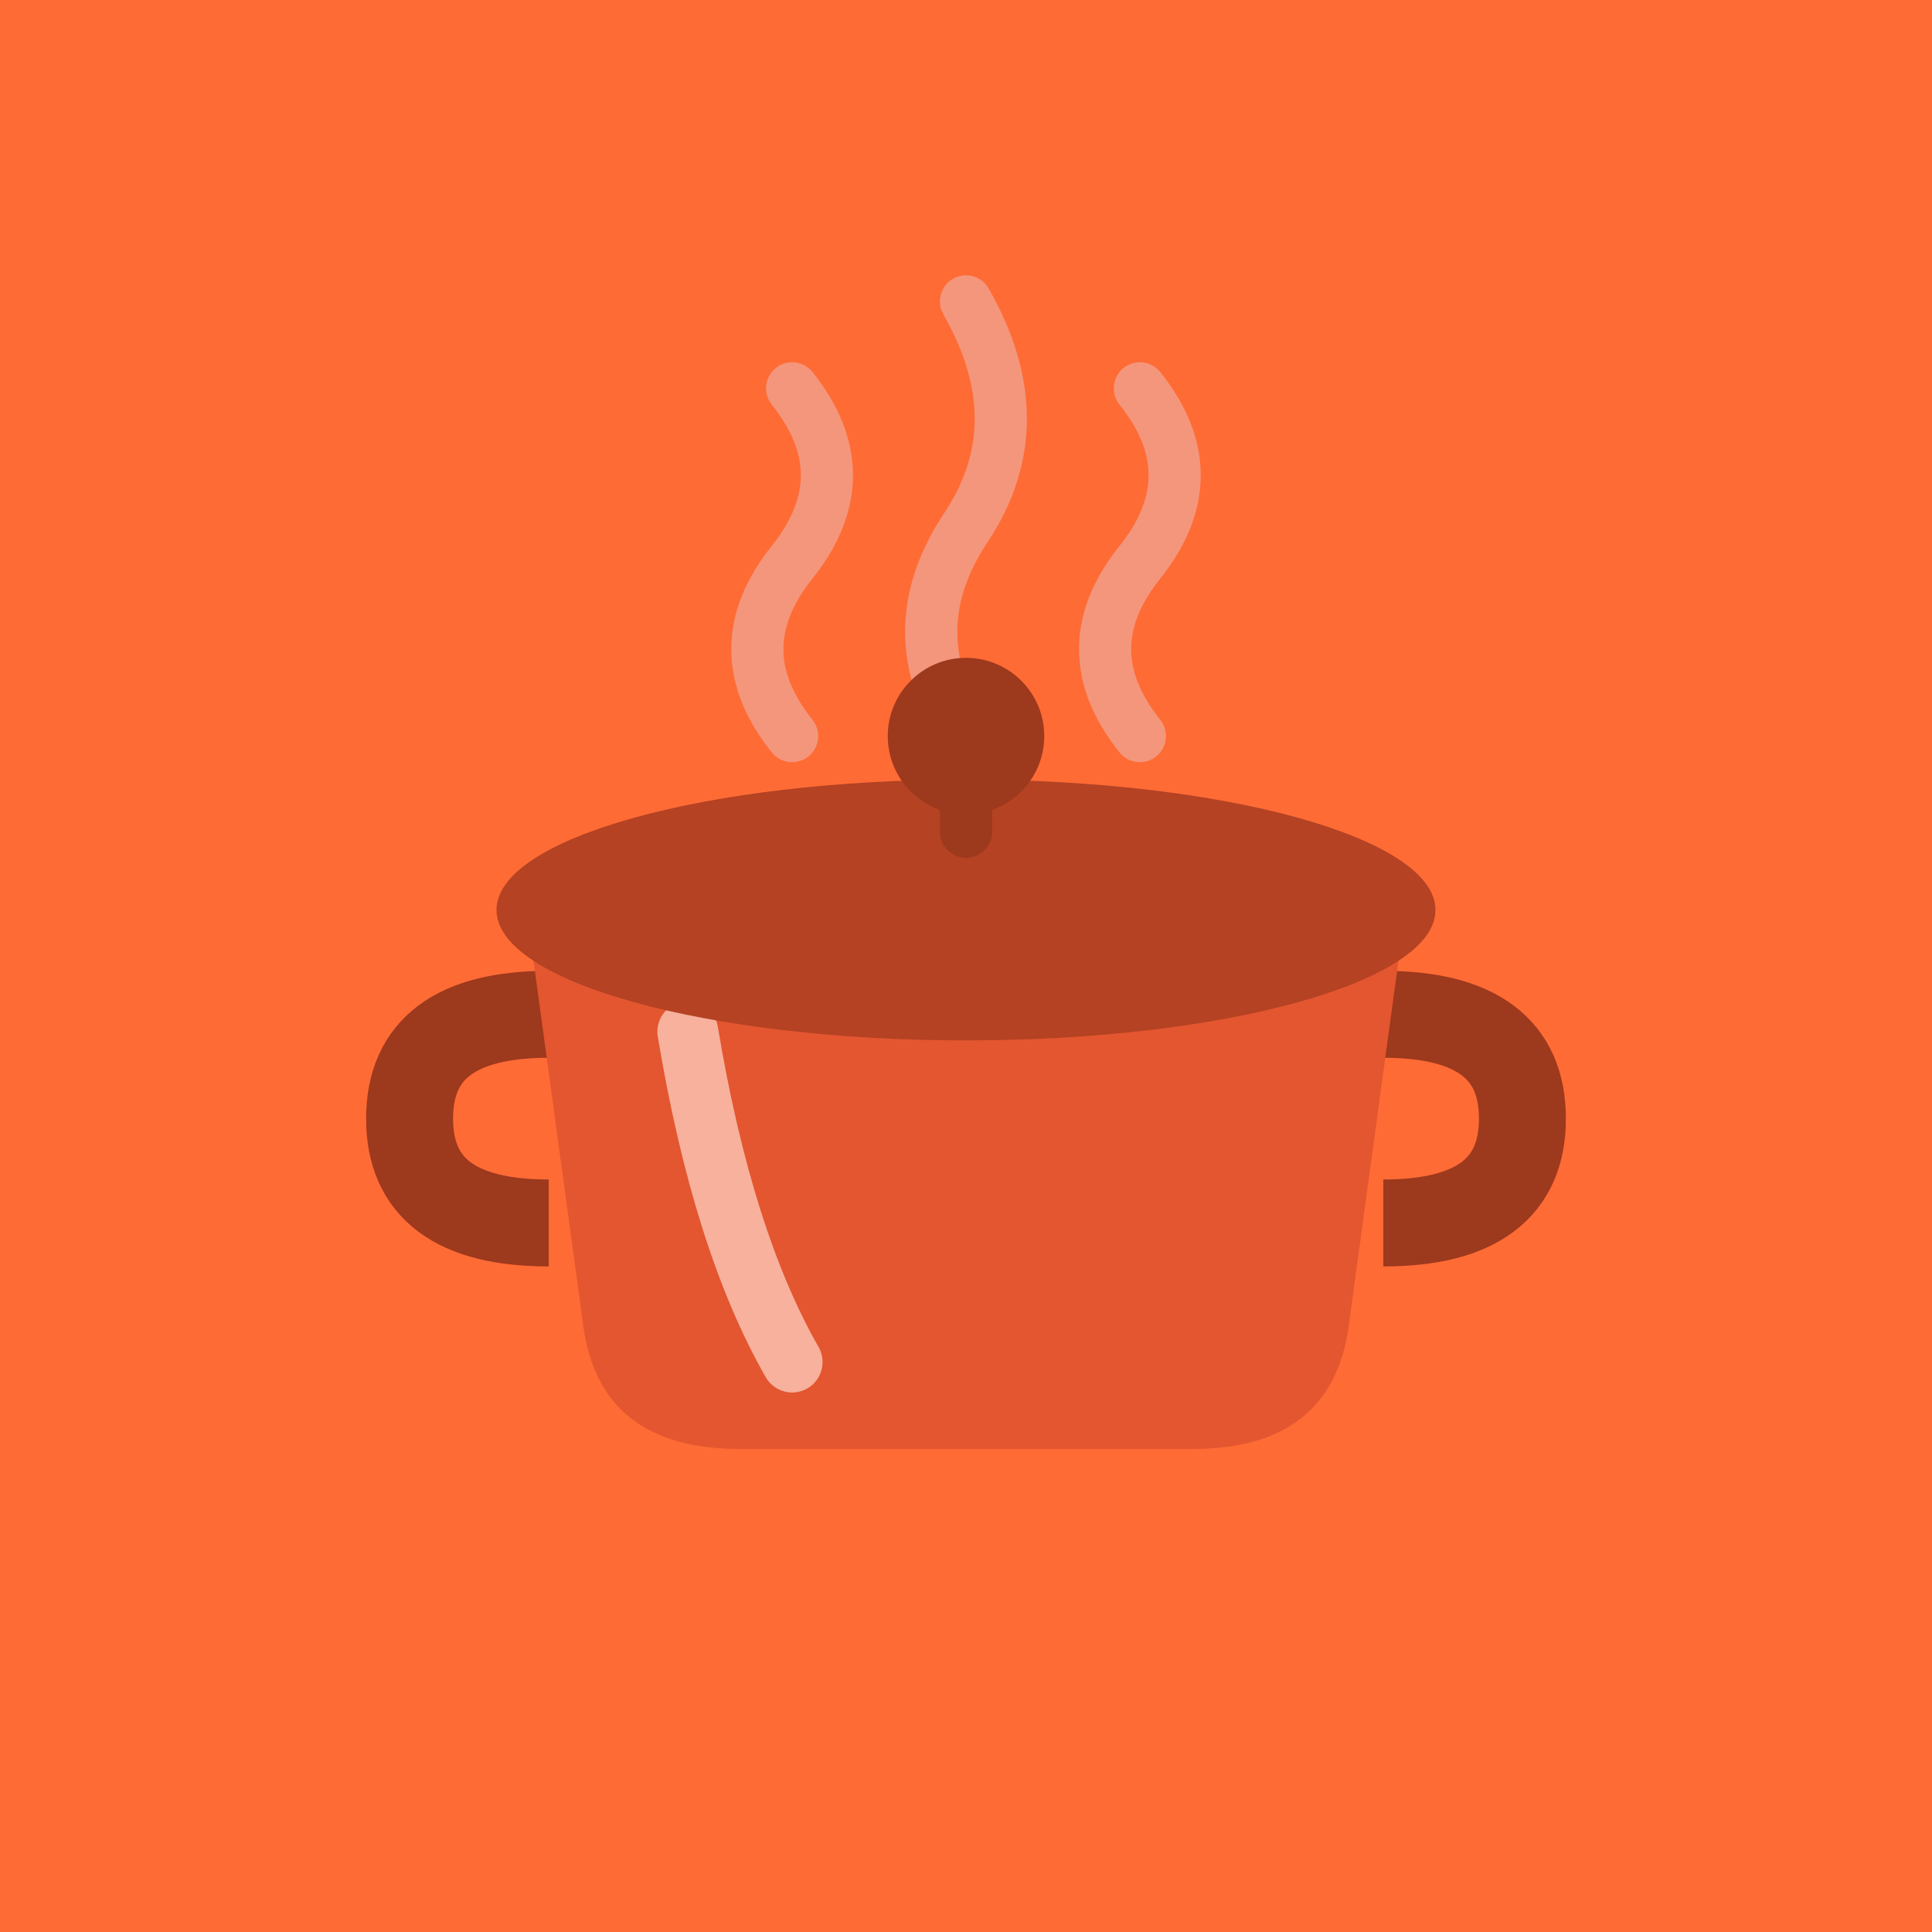
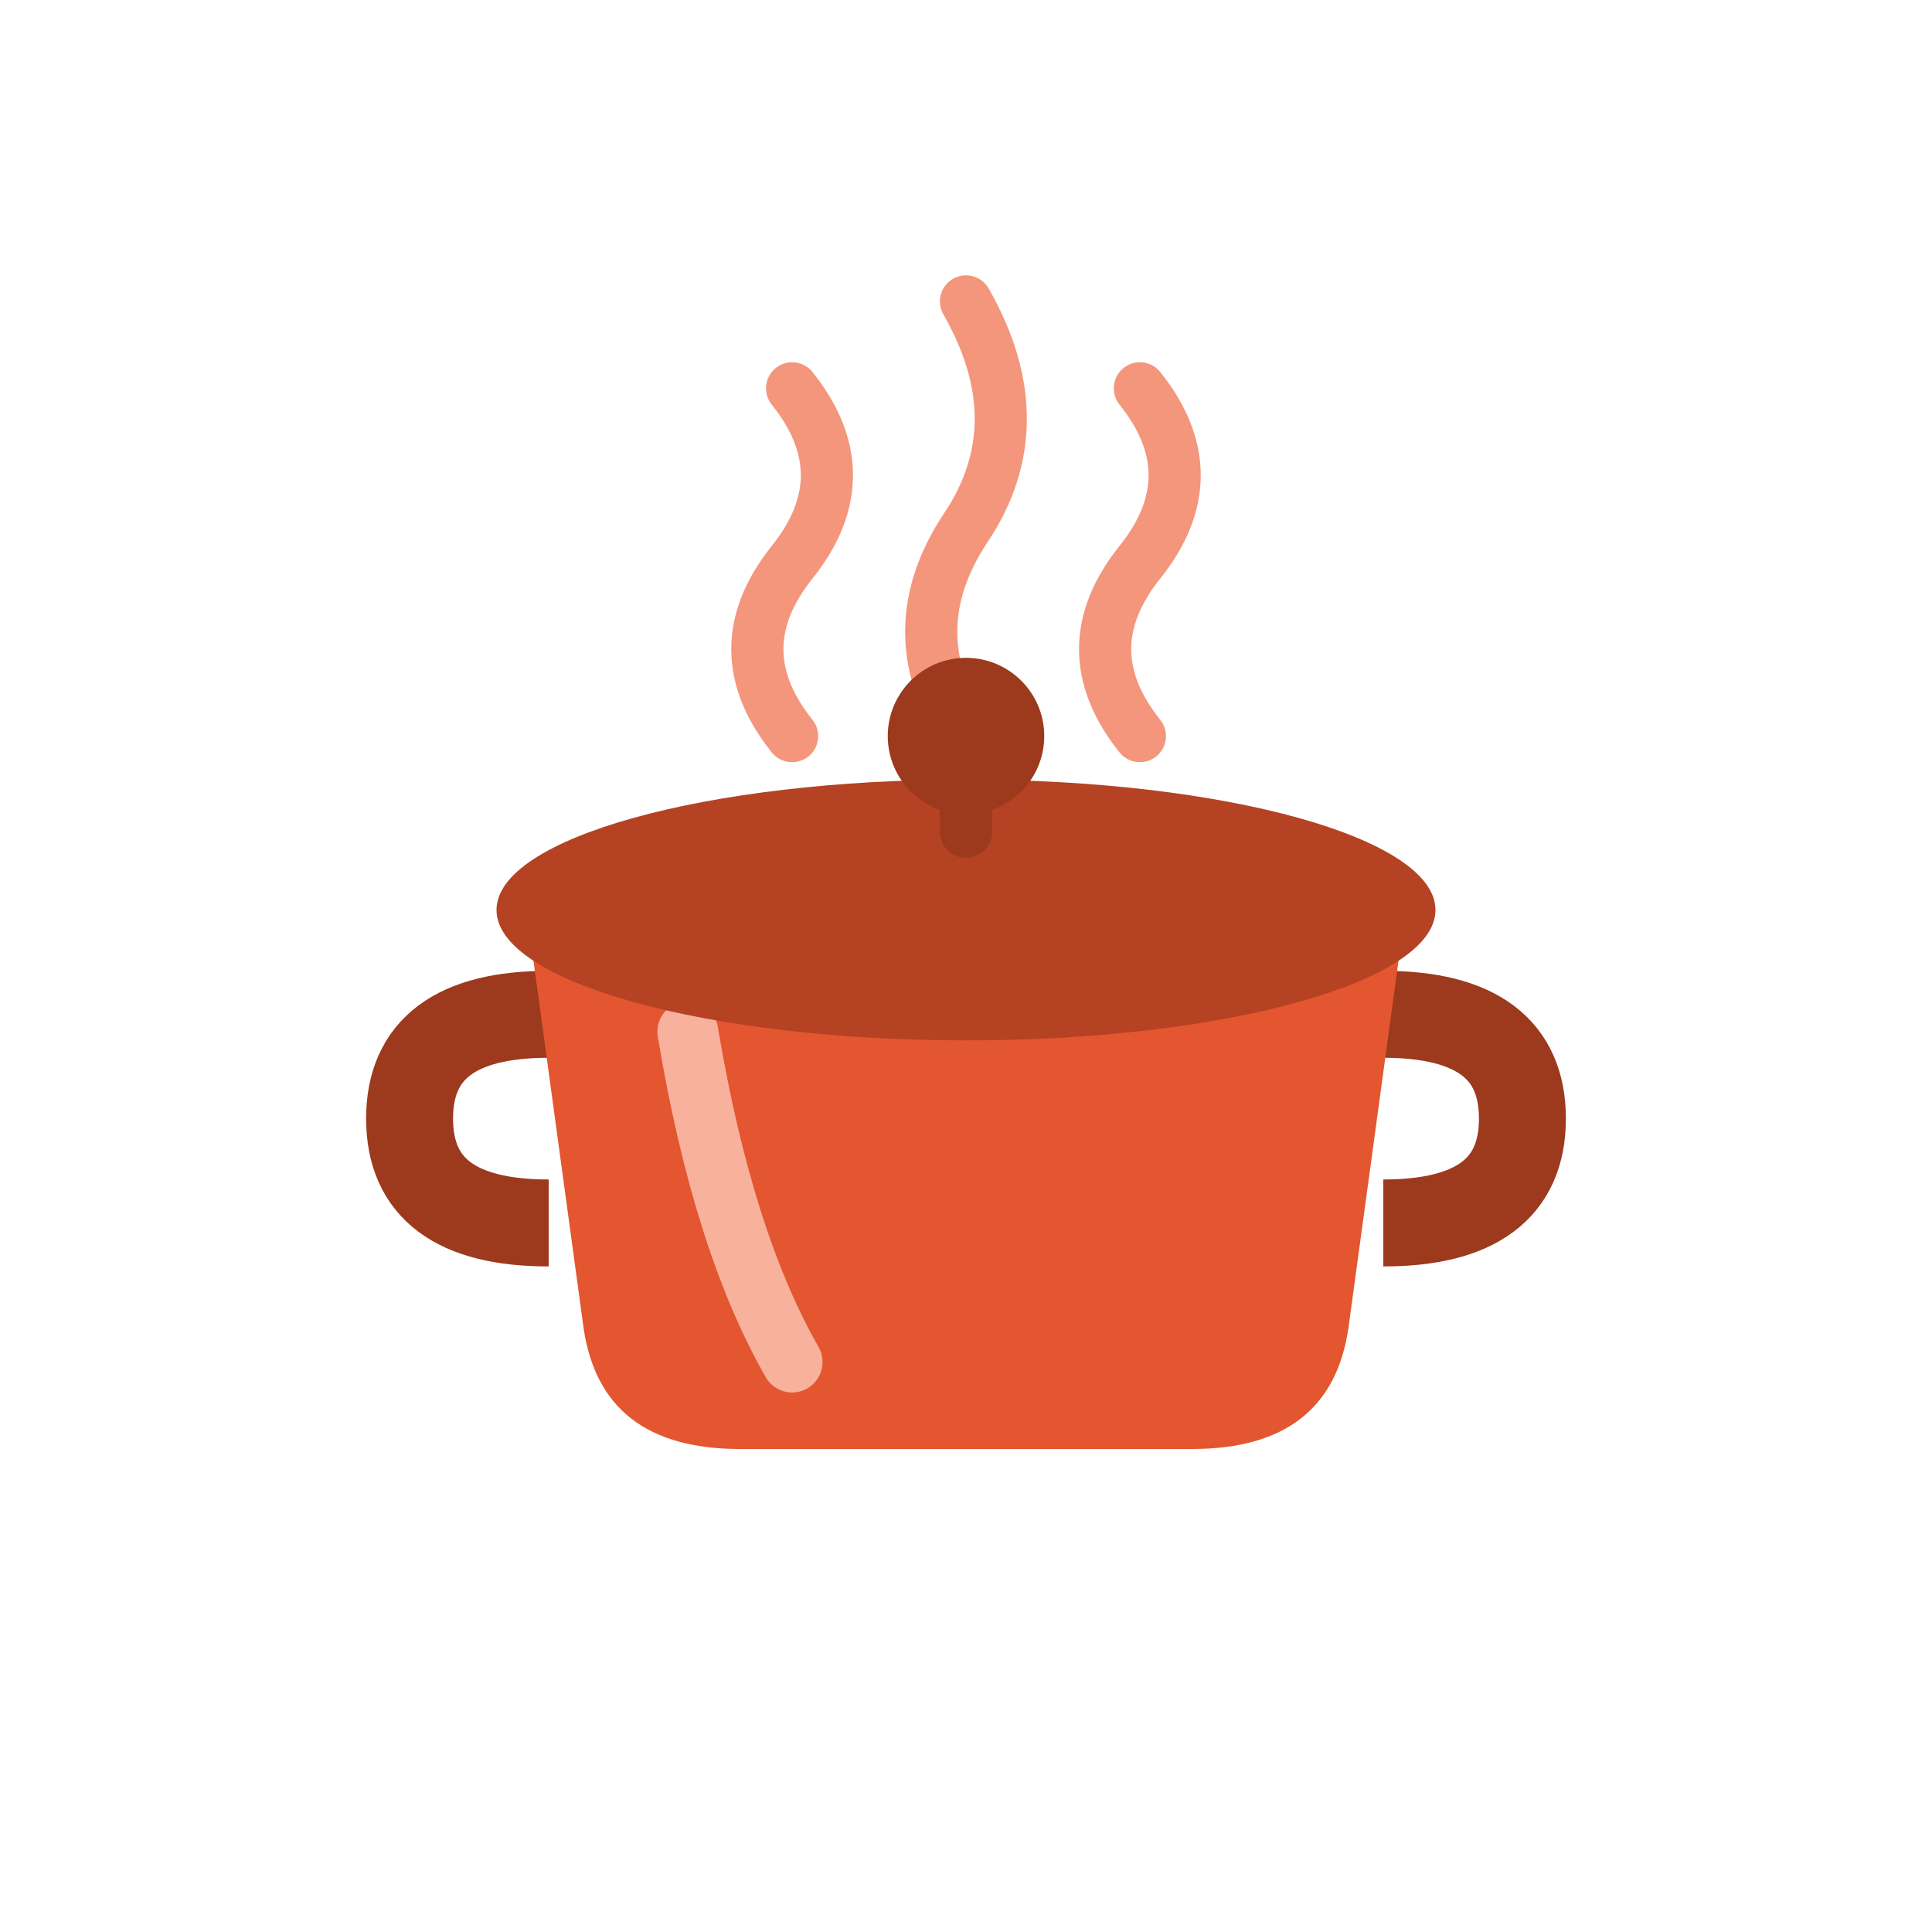
<svg xmlns="http://www.w3.org/2000/svg" viewBox="0 0 80 80" width="100%" height="100%">
-   <rect width="80" height="80" rx="0" fill="#FF6B35" />
+   <rect width="80" height="80" rx="0" fill="#ffffff" />
  <g transform="translate(11.2, 13.2) scale(0.72)">
    <g class="steam" stroke="#f3967c" stroke-linecap="round" fill="none" stroke-width="3">
      <path d="M30 24 q-4 -5 0 -10 q4 -5 0 -10" />
      <path d="M40 24 q-4 -6 0 -12 q4 -6 0 -13" />
      <path d="M50 24 q-4 -5 0 -10 q4 -5 0 -10" />
    </g>
    <path class="rim" d="M16 40 q-8 0 -8 6 q0 6 8 6" fill="none" stroke="#9d391d" stroke-width="5" />
    <path class="rim" d="M64 40 q8 0 8 6 q0 6 -8 6" fill="none" stroke="#9d391d" stroke-width="5" />
    <path class="body" d="M15 36 H65 L62 58 Q61 65 53 65 H27 Q19 65 18 58 Z" fill="#e3562f" />
    <path class="shine" d="M24 41 Q26 53 30 60" fill="none" stroke="#fdcfc2" stroke-width="3.5" stroke-linecap="round" opacity="0.75" />
    <ellipse class="lid" cx="40" cy="34" rx="27" ry="7.5" fill="#b44223" />
    <rect class="rim-rect" x="38.5" y="25" width="3" height="6" rx="1.5" fill="#9d391d" />
    <circle class="knob" cx="40" cy="24" r="4.5" fill="#9d391d" />
  </g>
</svg>
